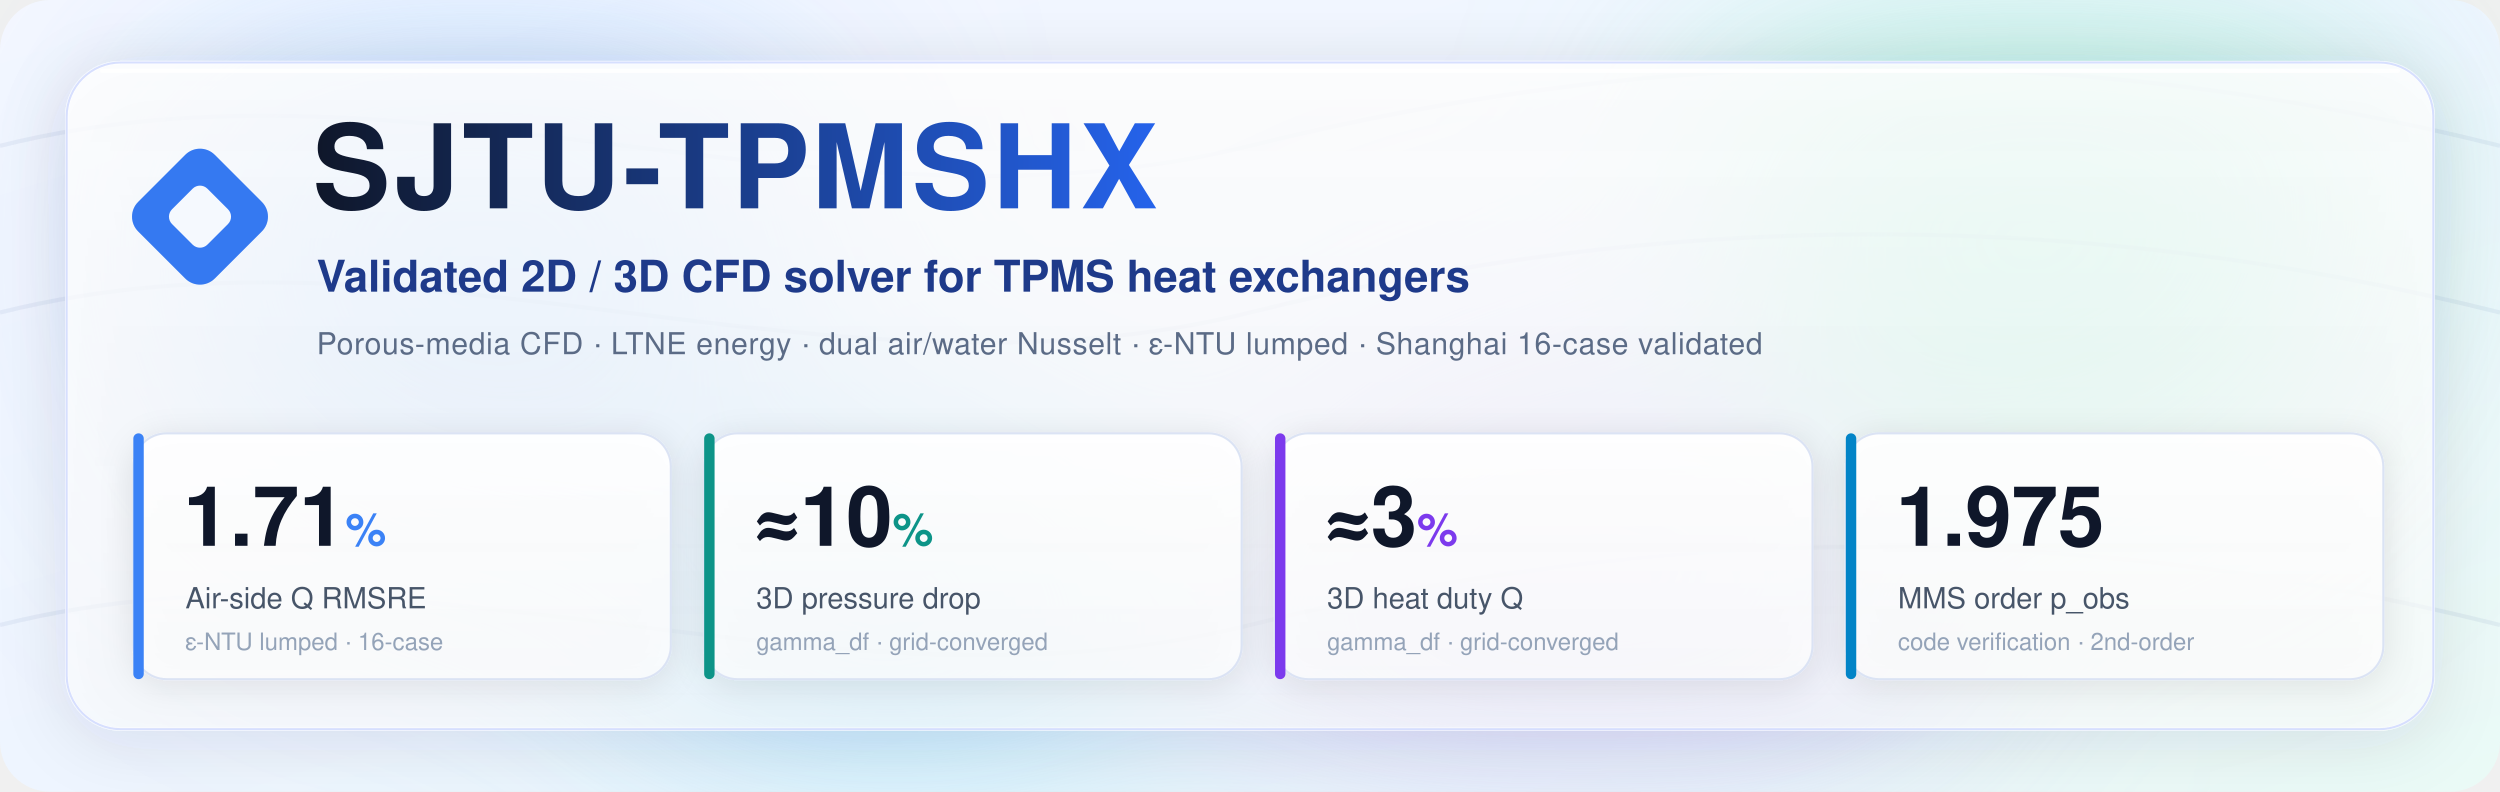
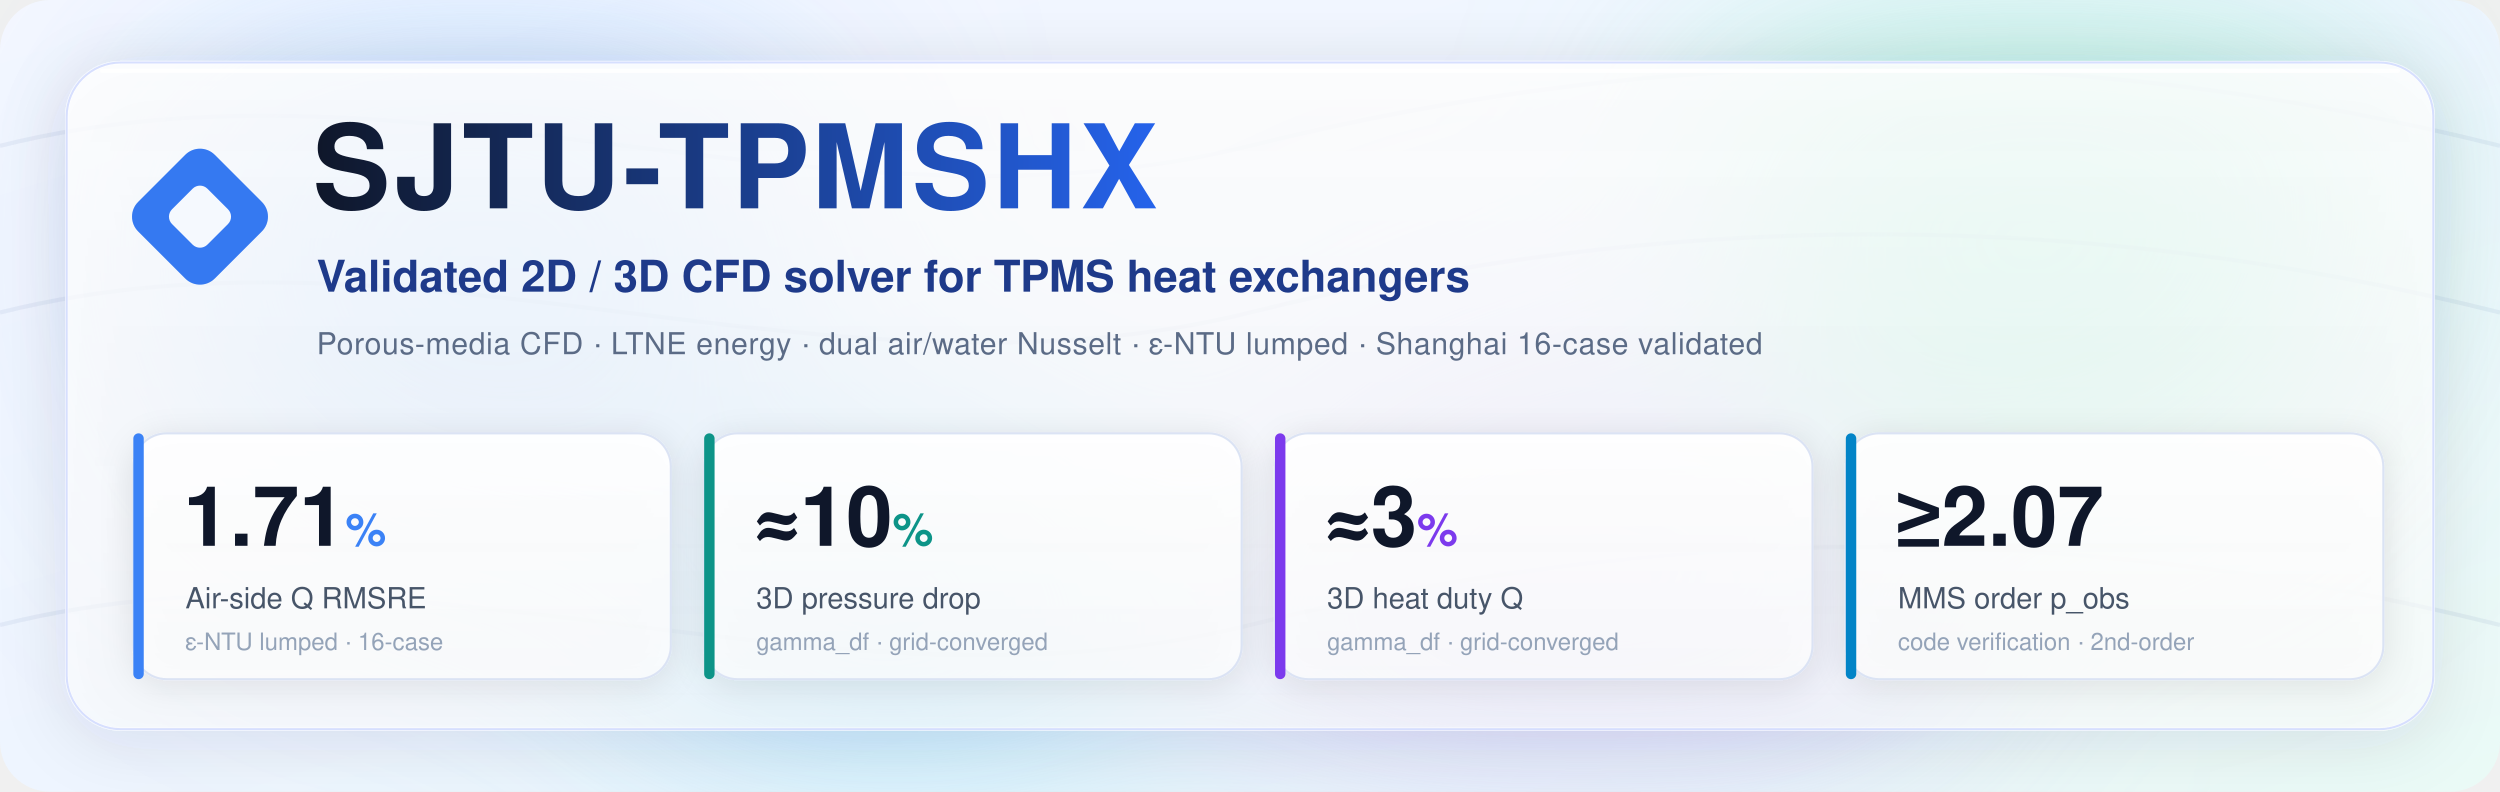
<svg xmlns="http://www.w3.org/2000/svg" viewBox="0 0 1200 380" width="1200" height="380" font-family="'Segoe UI', 'Helvetica Neue', Helvetica, Arial, sans-serif">
  <defs>
    <linearGradient id="bg" x1="0" y1="0" x2="1" y2="1">
      <stop offset="0" stop-color="#f4f7ff" />
      <stop offset="0.5" stop-color="#eef5ff" />
      <stop offset="1" stop-color="#eafaf6" />
    </linearGradient>
    <linearGradient id="glass" x1="0" y1="0" x2="0" y2="1">
      <stop offset="0" stop-color="#ffffff" stop-opacity="0.85" />
      <stop offset="1" stop-color="#ffffff" stop-opacity="0.55" />
    </linearGradient>
    <linearGradient id="cardglass" x1="0" y1="0" x2="0" y2="1">
      <stop offset="0" stop-color="#ffffff" stop-opacity="0.92" />
      <stop offset="1" stop-color="#ffffff" stop-opacity="0.70" />
    </linearGradient>
    <filter id="blur" x="-50%" y="-50%" width="200%" height="200%">
      <feGaussianBlur stdDeviation="60" />
    </filter>
    <filter id="soft" x="-20%" y="-20%" width="140%" height="140%">
      <feDropShadow dx="0" dy="6" stdDeviation="16" flood-color="#1e293b" flood-opacity="0.16" />
    </filter>
    <filter id="cardsoft" x="-20%" y="-20%" width="140%" height="140%">
      <feDropShadow dx="0" dy="3" stdDeviation="8" flood-color="#1e293b" flood-opacity="0.12" />
    </filter>
    <linearGradient id="title" x1="0" y1="0" x2="1" y2="0">
      <stop offset="0" stop-color="#0f172a" />
      <stop offset="1" stop-color="#2563eb" />
    </linearGradient>
  </defs>
  <rect width="1200" height="380" rx="24" fill="url(#bg)" />
  <g filter="url(#blur)" opacity="0.55">
    <circle cx="230" cy="120" r="150" fill="#93c5fd" />
    <circle cx="980" cy="90" r="150" fill="#6ee7b7" />
    <circle cx="760" cy="330" r="160" fill="#c4b5fd" />
    <circle cx="430" cy="320" r="120" fill="#7dd3fc" />
  </g>
  <g stroke="#1e3a8a" stroke-opacity="0.06" stroke-width="2" fill="none">
    <path d="M0 70 C 200 20, 400 120, 600 70 S 1000 20, 1200 70" />
    <path d="M0 150 C 200 100, 400 200, 600 150 S 1000 100, 1200 150" />
    <path d="M0 300 C 200 250, 400 350, 600 300 S 1000 250, 1200 300" />
  </g>
  <rect x="32" y="30" width="1136" height="320" rx="26" fill="url(#glass)" stroke="#ffffff" stroke-opacity="0.9" stroke-width="1.5" filter="url(#soft)" />
  <rect x="32" y="30" width="1136" height="320" rx="26" fill="none" stroke="#c7d2fe" stroke-opacity="0.7" stroke-width="1" />
  <rect x="48" y="33" width="1104" height="2" rx="1" fill="#ffffff" fill-opacity="0.9" />
  <g transform="translate(96 104) rotate(45)">
    <rect x="-26" y="-26" width="52" height="52" rx="10" fill="#3b82f6" />
    <rect x="-26" y="-26" width="52" height="52" rx="10" fill="#1d4ed8" fill-opacity="0.18" />
    <rect x="-12" y="-12" width="24" height="24" rx="5" fill="#ffffff" fill-opacity="0.95" />
  </g>
  <text x="150" y="100" font-size="56" font-weight="700" letter-spacing="1.5" fill="url(#title)">SJTU-TPMSHX</text>
  <text x="152" y="140" font-size="21" font-weight="600" fill="#1e3a8a">Validated 2D / 3D CFD solver for TPMS heat exchangers</text>
  <text x="152" y="170" font-size="14.5" fill="#5b6b86" letter-spacing="0.3">Porous-media CFD · LTNE energy · dual air/water Nusselt · ε-NTU lumped · Shanghai 16-case validated</text>
  <g>
    <rect x="64" y="208" width="258" height="118" rx="16" fill="url(#cardglass)" stroke="#dbe3f4" filter="url(#cardsoft)" />
    <rect x="64" y="208" width="5" height="118" rx="2.5" fill="#3b82f6" />
    <text x="88" y="262" font-size="40" font-weight="700" fill="#0f172a">1.71<tspan font-size="22" fill="#3b82f6">%</tspan>
    </text>
    <text x="89" y="292" font-size="14" fill="#475569">Air-side Q  RMSRE</text>
    <text x="89" y="312" font-size="11.5" fill="#94a3b8">ε-NTU lumped · 16-case</text>
    <rect x="338" y="208" width="258" height="118" rx="16" fill="url(#cardglass)" stroke="#dbe3f4" filter="url(#cardsoft)" />
    <rect x="338" y="208" width="5" height="118" rx="2.5" fill="#0d9488" />
    <text x="362" y="262" font-size="40" font-weight="700" fill="#0f172a">≈10<tspan font-size="22" fill="#0d9488">%</tspan>
    </text>
    <text x="363" y="292" font-size="14" fill="#475569">3D pressure drop</text>
    <text x="363" y="312" font-size="11.5" fill="#94a3b8">gamma_df · grid-converged</text>
    <rect x="612" y="208" width="258" height="118" rx="16" fill="url(#cardglass)" stroke="#dbe3f4" filter="url(#cardsoft)" />
    <rect x="612" y="208" width="5" height="118" rx="2.5" fill="#7c3aed" />
    <text x="636" y="262" font-size="40" font-weight="700" fill="#0f172a">≈3<tspan font-size="22" fill="#7c3aed">%</tspan>
    </text>
    <text x="637" y="292" font-size="14" fill="#475569">3D heat duty  Q</text>
    <text x="637" y="312" font-size="11.5" fill="#94a3b8">gamma_df · grid-converged</text>
    <rect x="886" y="208" width="258" height="118" rx="16" fill="url(#cardglass)" stroke="#dbe3f4" filter="url(#cardsoft)" />
    <rect x="886" y="208" width="5" height="118" rx="2.5" fill="#0284c7" />
-     <text x="910" y="262" font-size="40" font-weight="700" fill="#0f172a">1.975</text>
+     <text x="910" y="262" font-size="40" font-weight="700" fill="#0f172a">≥2.07</text>
    <text x="911" y="292" font-size="14" fill="#475569">MMS order  p_obs</text>
    <text x="911" y="312" font-size="11.5" fill="#94a3b8">code verification · 2nd-order</text>
  </g>
</svg>
